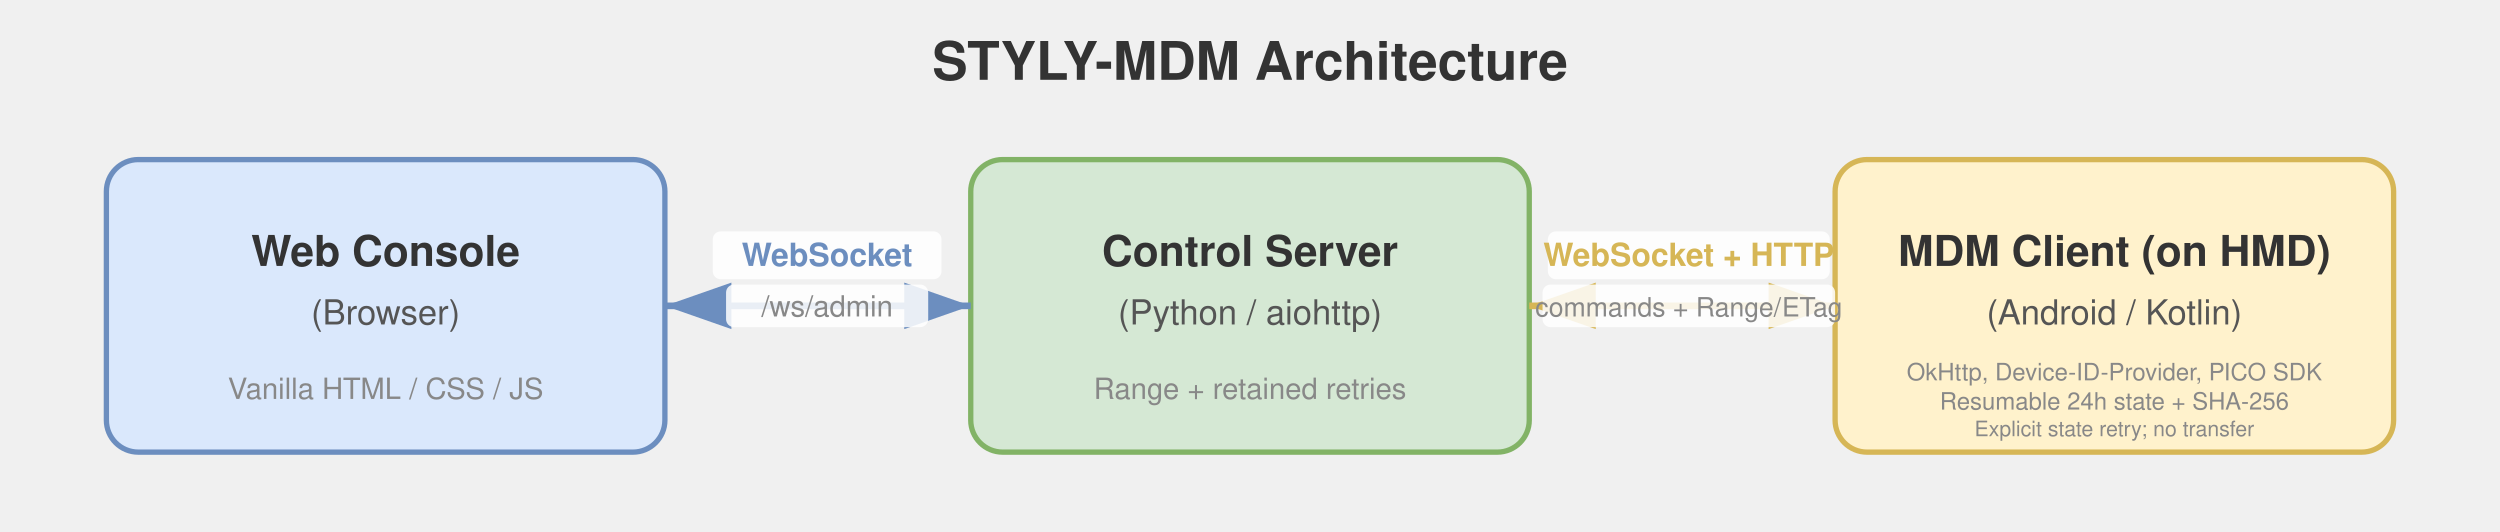
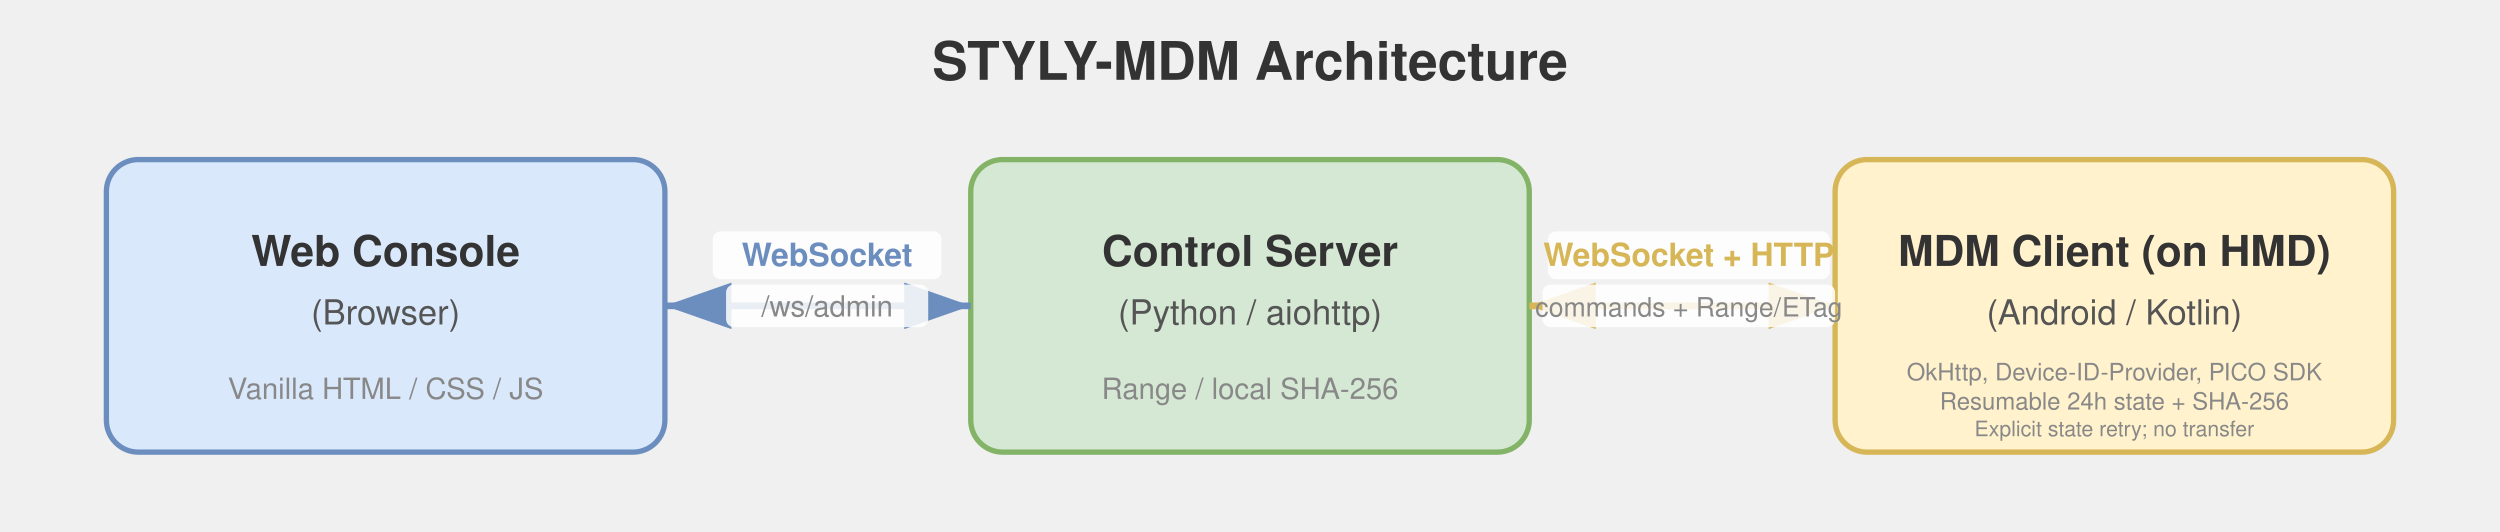
- <svg xmlns="http://www.w3.org/2000/svg" version="1.1" viewBox="0 0 940 200" font-family="Segoe UI, Helvetica, Arial, sans-serif" content="&lt;mxfile host=&quot;Claude&quot;&gt; &lt;diagram id=&quot;arch&quot; name=&quot;Architecture&quot;&gt; &lt;mxGraphModel dx=&quot;1422&quot; dy=&quot;762&quot; grid=&quot;1&quot; gridSize=&quot;10&quot; guides=&quot;1&quot; tooltips=&quot;1&quot; connect=&quot;1&quot; arrows=&quot;1&quot; fold=&quot;1&quot; page=&quot;1&quot; pageScale=&quot;1&quot; pageWidth=&quot;1169&quot; pageHeight=&quot;827&quot; math=&quot;0&quot; shadow=&quot;0&quot;&gt; &lt;root&gt; &lt;mxCell id=&quot;0&quot;/&gt; &lt;mxCell id=&quot;1&quot; parent=&quot;0&quot;/&gt; &lt;mxCell id=&quot;2&quot; value=&quot;&quot; style=&quot;rounded=1;whiteSpace=wrap;html=1;fillColor=#dae8fc;strokeColor=#6c8ebf;arcSize=10;&quot; vertex=&quot;1&quot; parent=&quot;1&quot;&gt;&lt;mxGeometry x=&quot;40&quot; y=&quot;80&quot; width=&quot;200&quot; height=&quot;100&quot; as=&quot;geometry&quot;/&gt;&lt;/mxCell&gt; &lt;mxCell id=&quot;2a&quot; value=&quot;&amp;lt;b&amp;gt;Web Console&amp;lt;/b&amp;gt;&amp;lt;br&amp;gt;(Browser)&quot; style=&quot;text;html=1;align=center;verticalAlign=middle;resizable=0;points=[];autosize=1;&quot; vertex=&quot;1&quot; parent=&quot;1&quot;&gt;&lt;mxGeometry x=&quot;95&quot; y=&quot;105&quot; width=&quot;90&quot; height=&quot;50&quot; as=&quot;geometry&quot;/&gt;&lt;/mxCell&gt; &lt;mxCell id=&quot;2b&quot; value=&quot;Vanilla HTML / CSS / JS&quot; style=&quot;text;html=1;align=center;verticalAlign=middle;fontColor=#666666;fontSize=10;&quot; vertex=&quot;1&quot; parent=&quot;1&quot;&gt;&lt;mxGeometry x=&quot;60&quot; y=&quot;155&quot; width=&quot;160&quot; height=&quot;20&quot; as=&quot;geometry&quot;/&gt;&lt;/mxCell&gt; &lt;mxCell id=&quot;3&quot; value=&quot;&quot; style=&quot;rounded=1;whiteSpace=wrap;html=1;fillColor=#d5e8d4;strokeColor=#82b366;arcSize=10;&quot; vertex=&quot;1&quot; parent=&quot;1&quot;&gt;&lt;mxGeometry x=&quot;360&quot; y=&quot;80&quot; width=&quot;220&quot; height=&quot;100&quot; as=&quot;geometry&quot;/&gt;&lt;/mxCell&gt; &lt;mxCell id=&quot;3a&quot; value=&quot;&amp;lt;b&amp;gt;Control Server&amp;lt;/b&amp;gt;&amp;lt;br&amp;gt;(Python / aiohttp)&quot; style=&quot;text;html=1;align=center;verticalAlign=middle;resizable=0;points=[];autosize=1;&quot; vertex=&quot;1&quot; parent=&quot;1&quot;&gt;&lt;mxGeometry x=&quot;405&quot; y=&quot;105&quot; width=&quot;130&quot; height=&quot;50&quot; as=&quot;geometry&quot;/&gt;&lt;/mxCell&gt; &lt;mxCell id=&quot;3b&quot; value=&quot;Range + retained retries&quot; style=&quot;text;html=1;align=center;verticalAlign=middle;fontColor=#666666;fontSize=10;&quot; vertex=&quot;1&quot; parent=&quot;1&quot;&gt;&lt;mxGeometry x=&quot;390&quot; y=&quot;155&quot; width=&quot;160&quot; height=&quot;20&quot; as=&quot;geometry&quot;/&gt;&lt;/mxCell&gt; &lt;mxCell id=&quot;4&quot; value=&quot;&quot; style=&quot;rounded=1;whiteSpace=wrap;html=1;fillColor=#fff2cc;strokeColor=#d6b656;arcSize=10;&quot; vertex=&quot;1&quot; parent=&quot;1&quot;&gt;&lt;mxGeometry x=&quot;700&quot; y=&quot;80&quot; width=&quot;200&quot; height=&quot;100&quot; as=&quot;geometry&quot;/&gt;&lt;/mxCell&gt; &lt;mxCell id=&quot;4a&quot; value=&quot;&amp;lt;b&amp;gt;MDM Client (on HMD)&amp;lt;/b&amp;gt;&amp;lt;br&amp;gt;(Android / Kotlin)&quot; style=&quot;text;html=1;align=center;verticalAlign=middle;resizable=0;points=[];autosize=1;&quot; vertex=&quot;1&quot; parent=&quot;1&quot;&gt;&lt;mxGeometry x=&quot;740&quot; y=&quot;105&quot; width=&quot;120&quot; height=&quot;50&quot; as=&quot;geometry&quot;/&gt;&lt;/mxCell&gt; &lt;mxCell id=&quot;4b&quot; value=&quot;OkHttp, Device-ID-Provider, PICO SDK; resumable 24h SHA-256 state&quot; style=&quot;text;html=1;align=center;verticalAlign=middle;fontColor=#666666;fontSize=10;&quot; vertex=&quot;1&quot; parent=&quot;1&quot;&gt;&lt;mxGeometry x=&quot;705&quot; y=&quot;155&quot; width=&quot;190&quot; height=&quot;20&quot; as=&quot;geometry&quot;/&gt;&lt;/mxCell&gt; &lt;mxCell id=&quot;5&quot; style=&quot;edgeStyle=orthogonalEdgeStyle;rounded=0;orthogonalLoop=1;jettySize=auto;containsPoints=1;endArrow=block;endFill=1;startArrow=block;startFill=1;strokeWidth=2;strokeColor=#6c8ebf;&quot; edge=&quot;1&quot; parent=&quot;1&quot; source=&quot;2&quot; target=&quot;3&quot;&gt;&lt;mxGeometry relative=&quot;1&quot; as=&quot;geometry&quot;/&gt;&lt;/mxCell&gt; &lt;mxCell id=&quot;5a&quot; value=&quot;WebSocket&amp;lt;br&amp;gt;&amp;lt;font style=&amp;quot;font-size:10px&amp;quot;&amp;gt;/ws/admin&amp;lt;/font&amp;gt;&quot; style=&quot;edgeLabel;html=1;align=center;verticalAlign=middle;resizable=0;points=[];&quot; vertex=&quot;1&quot; connectable=&quot;0&quot; parent=&quot;5&quot;&gt;&lt;mxGeometry x=&quot;-0.1&quot; relative=&quot;1&quot; as=&quot;geometry&quot;&gt;&lt;mxPoint as=&quot;offset&quot;/&gt;&lt;/mxGeometry&gt;&lt;/mxCell&gt; &lt;mxCell id=&quot;6&quot; style=&quot;edgeStyle=orthogonalEdgeStyle;rounded=0;orthogonalLoop=1;jettySize=auto;containsPoints=1;endArrow=block;endFill=1;startArrow=block;startFill=1;strokeWidth=2;strokeColor=#d6b656;&quot; edge=&quot;1&quot; parent=&quot;1&quot; source=&quot;3&quot; target=&quot;4&quot;&gt;&lt;mxGeometry relative=&quot;1&quot; as=&quot;geometry&quot;/&gt;&lt;/mxCell&gt; &lt;mxCell id=&quot;6a&quot; value=&quot;WebSocket + HTTP&amp;lt;br&amp;gt;&amp;lt;font style=&amp;quot;font-size:10px&amp;quot;&amp;gt;commands + Range/ETag&amp;lt;/font&amp;gt;&quot; style=&quot;edgeLabel;html=1;align=center;verticalAlign=middle;resizable=0;points=[];&quot; vertex=&quot;1&quot; connectable=&quot;0&quot; parent=&quot;6&quot;&gt;&lt;mxGeometry x=&quot;-0.1&quot; relative=&quot;1&quot; as=&quot;geometry&quot;&gt;&lt;mxPoint as=&quot;offset&quot;/&gt;&lt;/mxGeometry&gt;&lt;/mxCell&gt; &lt;mxCell id=&quot;7&quot; value=&quot;&amp;lt;font style=&amp;quot;font-size:16px&amp;quot;&amp;gt;&amp;lt;b&amp;gt;STYLY-MDM Architecture&amp;lt;/b&amp;gt;&amp;lt;/font&amp;gt;&quot; style=&quot;text;html=1;align=center;verticalAlign=middle;resizable=0;points=[];autosize=1;&quot; vertex=&quot;1&quot; parent=&quot;1&quot;&gt;&lt;mxGeometry x=&quot;350&quot; y=&quot;20&quot; width=&quot;240&quot; height=&quot;40&quot; as=&quot;geometry&quot;/&gt;&lt;/mxCell&gt; &lt;/root&gt; &lt;/mxGraphModel&gt; &lt;/diagram&gt; &lt;/mxfile&gt;">
+ <svg xmlns="http://www.w3.org/2000/svg" version="1.1" viewBox="0 0 940 200" font-family="Segoe UI, Helvetica, Arial, sans-serif" content="&lt;mxfile host=&quot;Claude&quot;&gt; &lt;diagram id=&quot;arch&quot; name=&quot;Architecture&quot;&gt; &lt;mxGraphModel dx=&quot;1422&quot; dy=&quot;762&quot; grid=&quot;1&quot; gridSize=&quot;10&quot; guides=&quot;1&quot; tooltips=&quot;1&quot; connect=&quot;1&quot; arrows=&quot;1&quot; fold=&quot;1&quot; page=&quot;1&quot; pageScale=&quot;1&quot; pageWidth=&quot;1169&quot; pageHeight=&quot;827&quot; math=&quot;0&quot; shadow=&quot;0&quot;&gt; &lt;root&gt; &lt;mxCell id=&quot;0&quot;/&gt; &lt;mxCell id=&quot;1&quot; parent=&quot;0&quot;/&gt; &lt;mxCell id=&quot;2&quot; value=&quot;&quot; style=&quot;rounded=1;whiteSpace=wrap;html=1;fillColor=#dae8fc;strokeColor=#6c8ebf;arcSize=10;&quot; vertex=&quot;1&quot; parent=&quot;1&quot;&gt;&lt;mxGeometry x=&quot;40&quot; y=&quot;80&quot; width=&quot;200&quot; height=&quot;100&quot; as=&quot;geometry&quot;/&gt;&lt;/mxCell&gt; &lt;mxCell id=&quot;2a&quot; value=&quot;&amp;lt;b&amp;gt;Web Console&amp;lt;/b&amp;gt;&amp;lt;br&amp;gt;(Browser)&quot; style=&quot;text;html=1;align=center;verticalAlign=middle;resizable=0;points=[];autosize=1;&quot; vertex=&quot;1&quot; parent=&quot;1&quot;&gt;&lt;mxGeometry x=&quot;95&quot; y=&quot;105&quot; width=&quot;90&quot; height=&quot;50&quot; as=&quot;geometry&quot;/&gt;&lt;/mxCell&gt; &lt;mxCell id=&quot;2b&quot; value=&quot;Vanilla HTML / CSS / JS&quot; style=&quot;text;html=1;align=center;verticalAlign=middle;fontColor=#666666;fontSize=10;&quot; vertex=&quot;1&quot; parent=&quot;1&quot;&gt;&lt;mxGeometry x=&quot;60&quot; y=&quot;155&quot; width=&quot;160&quot; height=&quot;20&quot; as=&quot;geometry&quot;/&gt;&lt;/mxCell&gt; &lt;mxCell id=&quot;3&quot; value=&quot;&quot; style=&quot;rounded=1;whiteSpace=wrap;html=1;fillColor=#d5e8d4;strokeColor=#82b366;arcSize=10;&quot; vertex=&quot;1&quot; parent=&quot;1&quot;&gt;&lt;mxGeometry x=&quot;360&quot; y=&quot;80&quot; width=&quot;220&quot; height=&quot;100&quot; as=&quot;geometry&quot;/&gt;&lt;/mxCell&gt; &lt;mxCell id=&quot;3a&quot; value=&quot;&amp;lt;b&amp;gt;Control Server&amp;lt;/b&amp;gt;&amp;lt;br&amp;gt;(Python / aiohttp)&quot; style=&quot;text;html=1;align=center;verticalAlign=middle;resizable=0;points=[];autosize=1;&quot; vertex=&quot;1&quot; parent=&quot;1&quot;&gt;&lt;mxGeometry x=&quot;405&quot; y=&quot;105&quot; width=&quot;130&quot; height=&quot;50&quot; as=&quot;geometry&quot;/&gt;&lt;/mxCell&gt; &lt;mxCell id=&quot;3b&quot; value=&quot;Range / local SHA-256&quot; style=&quot;text;html=1;align=center;verticalAlign=middle;fontColor=#666666;fontSize=10;&quot; vertex=&quot;1&quot; parent=&quot;1&quot;&gt;&lt;mxGeometry x=&quot;390&quot; y=&quot;155&quot; width=&quot;160&quot; height=&quot;20&quot; as=&quot;geometry&quot;/&gt;&lt;/mxCell&gt; &lt;mxCell id=&quot;4&quot; value=&quot;&quot; style=&quot;rounded=1;whiteSpace=wrap;html=1;fillColor=#fff2cc;strokeColor=#d6b656;arcSize=10;&quot; vertex=&quot;1&quot; parent=&quot;1&quot;&gt;&lt;mxGeometry x=&quot;700&quot; y=&quot;80&quot; width=&quot;200&quot; height=&quot;100&quot; as=&quot;geometry&quot;/&gt;&lt;/mxCell&gt; &lt;mxCell id=&quot;4a&quot; value=&quot;&amp;lt;b&amp;gt;MDM Client (on HMD)&amp;lt;/b&amp;gt;&amp;lt;br&amp;gt;(Android / Kotlin)&quot; style=&quot;text;html=1;align=center;verticalAlign=middle;resizable=0;points=[];autosize=1;&quot; vertex=&quot;1&quot; parent=&quot;1&quot;&gt;&lt;mxGeometry x=&quot;740&quot; y=&quot;105&quot; width=&quot;120&quot; height=&quot;50&quot; as=&quot;geometry&quot;/&gt;&lt;/mxCell&gt; &lt;mxCell id=&quot;4b&quot; value=&quot;OkHttp, Device-ID-Provider, PICO SDK; resumable 24h SHA-256 state&quot; style=&quot;text;html=1;align=center;verticalAlign=middle;fontColor=#666666;fontSize=10;&quot; vertex=&quot;1&quot; parent=&quot;1&quot;&gt;&lt;mxGeometry x=&quot;705&quot; y=&quot;155&quot; width=&quot;190&quot; height=&quot;20&quot; as=&quot;geometry&quot;/&gt;&lt;/mxCell&gt; &lt;mxCell id=&quot;5&quot; style=&quot;edgeStyle=orthogonalEdgeStyle;rounded=0;orthogonalLoop=1;jettySize=auto;containsPoints=1;endArrow=block;endFill=1;startArrow=block;startFill=1;strokeWidth=2;strokeColor=#6c8ebf;&quot; edge=&quot;1&quot; parent=&quot;1&quot; source=&quot;2&quot; target=&quot;3&quot;&gt;&lt;mxGeometry relative=&quot;1&quot; as=&quot;geometry&quot;/&gt;&lt;/mxCell&gt; &lt;mxCell id=&quot;5a&quot; value=&quot;WebSocket&amp;lt;br&amp;gt;&amp;lt;font style=&amp;quot;font-size:10px&amp;quot;&amp;gt;/ws/admin&amp;lt;/font&amp;gt;&quot; style=&quot;edgeLabel;html=1;align=center;verticalAlign=middle;resizable=0;points=[];&quot; vertex=&quot;1&quot; connectable=&quot;0&quot; parent=&quot;5&quot;&gt;&lt;mxGeometry x=&quot;-0.1&quot; relative=&quot;1&quot; as=&quot;geometry&quot;&gt;&lt;mxPoint as=&quot;offset&quot;/&gt;&lt;/mxGeometry&gt;&lt;/mxCell&gt; &lt;mxCell id=&quot;6&quot; style=&quot;edgeStyle=orthogonalEdgeStyle;rounded=0;orthogonalLoop=1;jettySize=auto;containsPoints=1;endArrow=block;endFill=1;startArrow=block;startFill=1;strokeWidth=2;strokeColor=#d6b656;&quot; edge=&quot;1&quot; parent=&quot;1&quot; source=&quot;3&quot; target=&quot;4&quot;&gt;&lt;mxGeometry relative=&quot;1&quot; as=&quot;geometry&quot;/&gt;&lt;/mxCell&gt; &lt;mxCell id=&quot;6a&quot; value=&quot;WebSocket + HTTP&amp;lt;br&amp;gt;&amp;lt;font style=&amp;quot;font-size:10px&amp;quot;&amp;gt;commands + Range/ETag&amp;lt;/font&amp;gt;&quot; style=&quot;edgeLabel;html=1;align=center;verticalAlign=middle;resizable=0;points=[];&quot; vertex=&quot;1&quot; connectable=&quot;0&quot; parent=&quot;6&quot;&gt;&lt;mxGeometry x=&quot;-0.1&quot; relative=&quot;1&quot; as=&quot;geometry&quot;&gt;&lt;mxPoint as=&quot;offset&quot;/&gt;&lt;/mxGeometry&gt;&lt;/mxCell&gt; &lt;mxCell id=&quot;7&quot; value=&quot;&amp;lt;font style=&amp;quot;font-size:16px&amp;quot;&amp;gt;&amp;lt;b&amp;gt;STYLY-MDM Architecture&amp;lt;/b&amp;gt;&amp;lt;/font&amp;gt;&quot; style=&quot;text;html=1;align=center;verticalAlign=middle;resizable=0;points=[];autosize=1;&quot; vertex=&quot;1&quot; parent=&quot;1&quot;&gt;&lt;mxGeometry x=&quot;350&quot; y=&quot;20&quot; width=&quot;240&quot; height=&quot;40&quot; as=&quot;geometry&quot;/&gt;&lt;/mxCell&gt; &lt;/root&gt; &lt;/mxGraphModel&gt; &lt;/diagram&gt; &lt;/mxfile&gt;">
  <text x="470" y="30" text-anchor="middle" font-size="20" font-weight="bold" fill="#333">STYLY-MDM Architecture</text>
  <rect x="40" y="60" width="210" height="110" rx="12" ry="12" fill="#dae8fc" stroke="#6c8ebf" stroke-width="2" />
  <text x="145" y="100" text-anchor="middle" font-size="16" font-weight="bold" fill="#333">Web Console</text>
  <text x="145" y="122" text-anchor="middle" font-size="13" fill="#555">(Browser)</text>
  <text x="145" y="150" text-anchor="middle" font-size="11" fill="#888">Vanilla HTML / CSS / JS</text>
  <rect x="365" y="60" width="210" height="110" rx="12" ry="12" fill="#d5e8d4" stroke="#82b366" stroke-width="2" />
  <text x="470" y="100" text-anchor="middle" font-size="16" font-weight="bold" fill="#333">Control Server</text>
  <text x="470" y="122" text-anchor="middle" font-size="13" fill="#555">(Python / aiohttp)</text>
-   <text x="470" y="150" text-anchor="middle" font-size="11" fill="#888">Range + retained retries</text>
+   <text x="470" y="150" text-anchor="middle" font-size="11" fill="#888">Range / local SHA-256</text>
  <rect x="690" y="60" width="210" height="110" rx="12" ry="12" fill="#fff2cc" stroke="#d6b656" stroke-width="2" />
  <text x="795" y="100" text-anchor="middle" font-size="16" font-weight="bold" fill="#333">MDM Client (on HMD)</text>
  <text x="795" y="122" text-anchor="middle" font-size="13" fill="#555">(Android / Kotlin)</text>
  <text x="795" y="143" text-anchor="middle" font-size="9" fill="#888">OkHttp, Device-ID-Provider, PICO SDK</text>
  <text x="795" y="154" text-anchor="middle" font-size="9" fill="#888">Resumable 24h state + SHA-256</text>
  <text x="795" y="164" text-anchor="middle" font-size="8" fill="#888">Explicit state retry; no transfer</text>
  <defs>
    <marker id="arrowRight" markerWidth="10" markerHeight="7" refX="10" refY="3.5" orient="auto">
      <polygon points="0 0, 10 3.5, 0 7" fill="#6c8ebf" />
    </marker>
    <marker id="arrowLeft" markerWidth="10" markerHeight="7" refX="0" refY="3.5" orient="auto">
      <polygon points="10 0, 0 3.5, 10 7" fill="#6c8ebf" />
    </marker>
    <marker id="arrowRight2" markerWidth="10" markerHeight="7" refX="10" refY="3.5" orient="auto">
      <polygon points="0 0, 10 3.5, 0 7" fill="#d6b656" />
    </marker>
    <marker id="arrowLeft2" markerWidth="10" markerHeight="7" refX="0" refY="3.5" orient="auto">
      <polygon points="10 0, 0 3.5, 10 7" fill="#d6b656" />
    </marker>
  </defs>
  <line x1="250" y1="115" x2="365" y2="115" stroke="#6c8ebf" stroke-width="2.5" marker-start="url(#arrowLeft)" marker-end="url(#arrowRight)" />
  <rect x="268" y="87" width="86" height="18" rx="3" fill="white" fill-opacity="0.85" />
  <text x="311" y="100" text-anchor="middle" font-size="12" font-weight="bold" fill="#6c8ebf">WebSocket</text>
  <rect x="273" y="107" width="76" height="16" rx="3" fill="white" fill-opacity="0.85" />
  <text x="311" y="119" text-anchor="middle" font-size="11" fill="#888">/ws/admin</text>
  <line x1="575" y1="115" x2="690" y2="115" stroke="#d6b656" stroke-width="2.5" marker-start="url(#arrowLeft2)" marker-end="url(#arrowRight2)" />
  <rect x="582" y="87" width="106" height="18" rx="3" fill="white" fill-opacity="0.85" />
  <text x="635" y="100" text-anchor="middle" font-size="12" font-weight="bold" fill="#d6b656">WebSocket + HTTP</text>
  <rect x="580" y="107" width="110" height="16" rx="3" fill="white" fill-opacity="0.85" />
  <text x="635" y="119" text-anchor="middle" font-size="10" fill="#888">commands + Range/ETag</text>
</svg>
